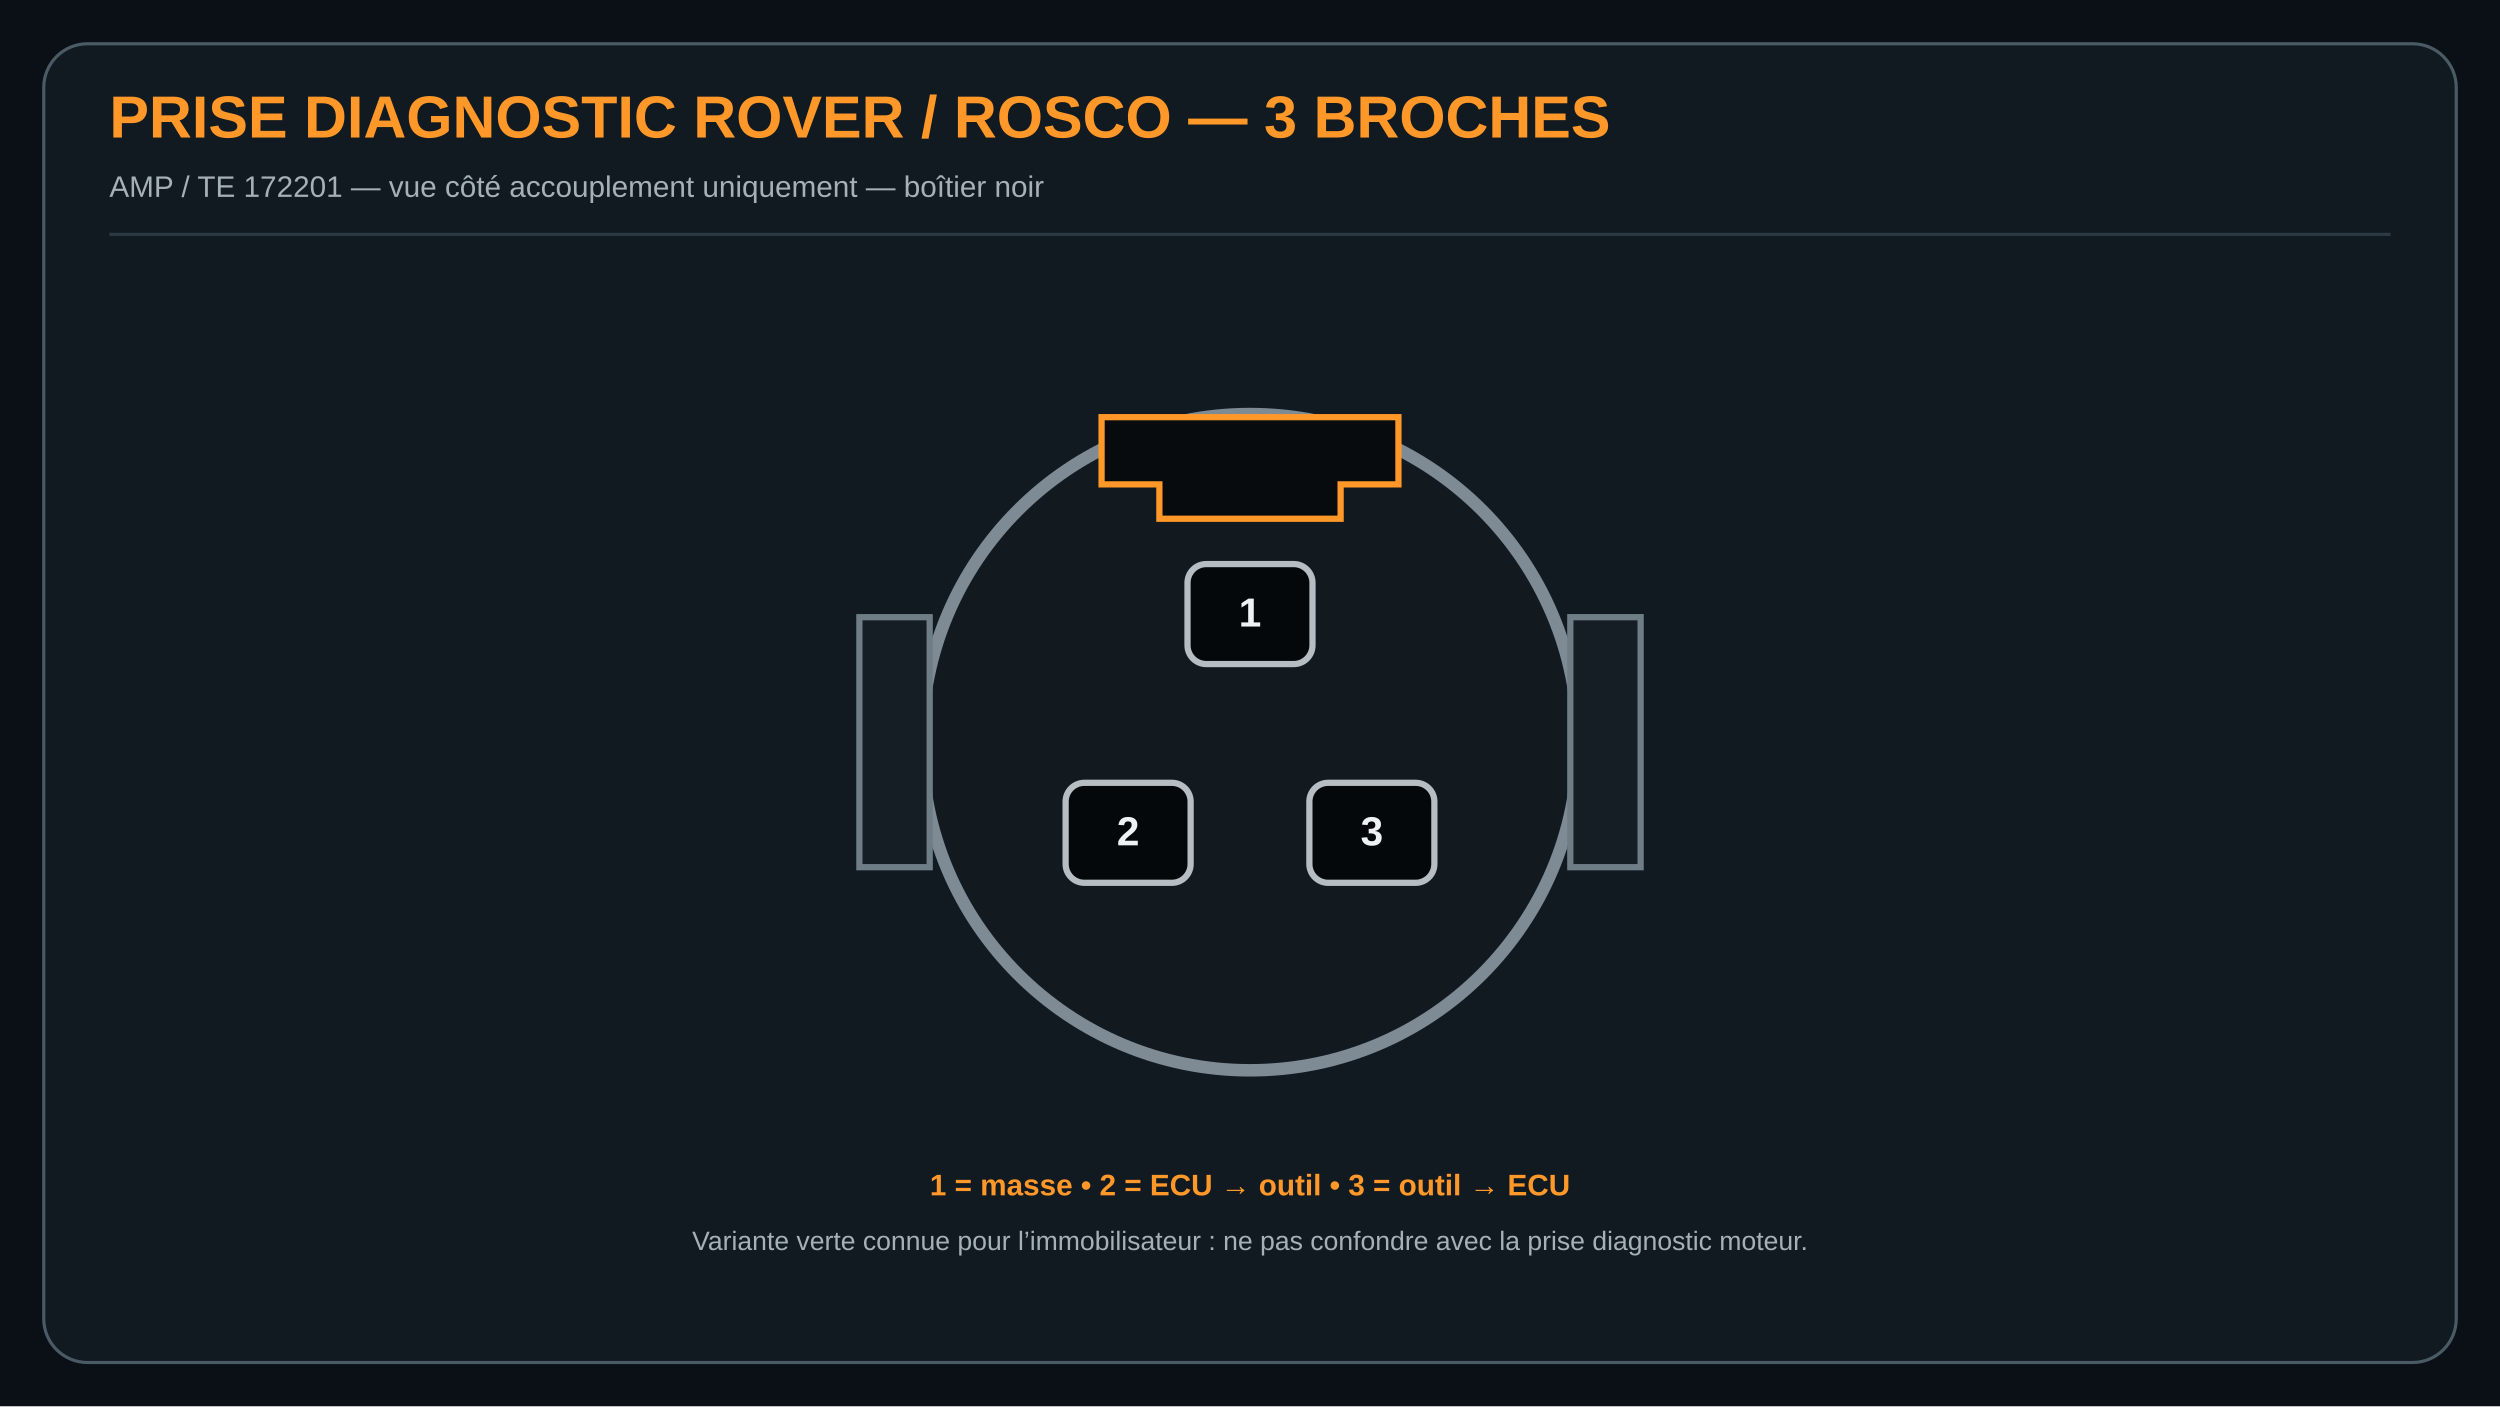
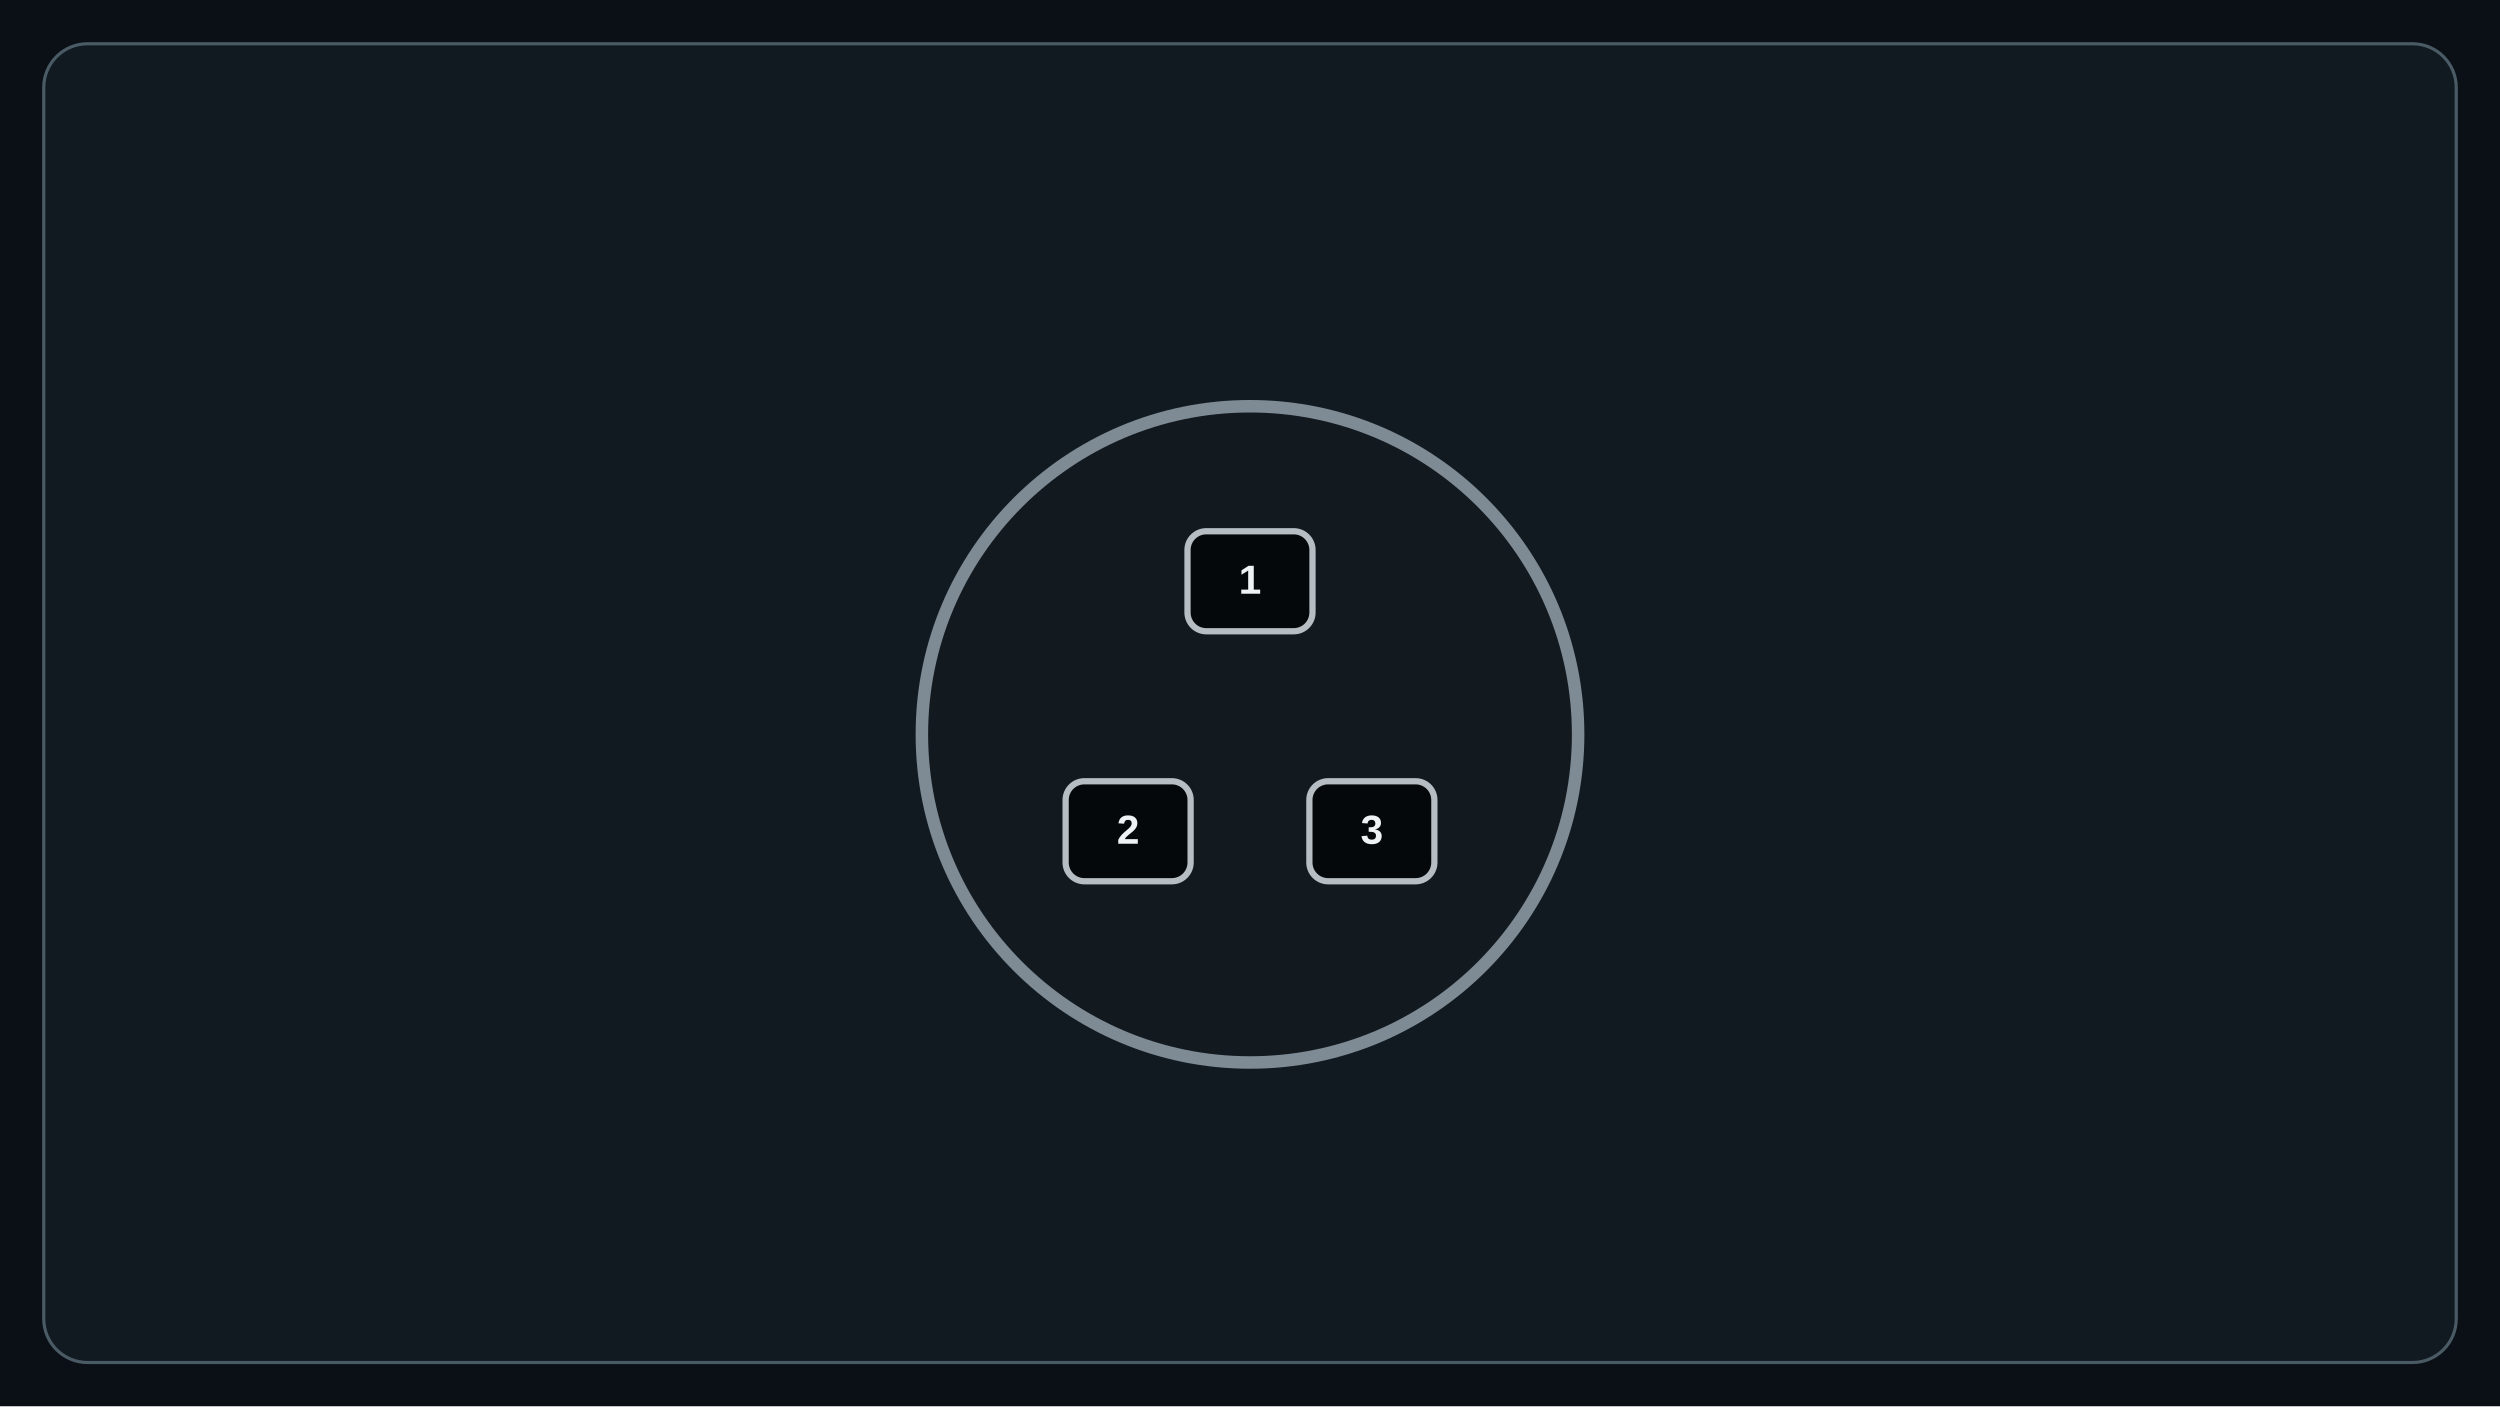
<svg xmlns="http://www.w3.org/2000/svg" width="1600" height="900" viewBox="0 0 1600 900">
  <rect width="1600" height="900" fill="#0a1015" />
  <rect x="28" y="28" width="1544" height="844" rx="28" fill="#111a21" stroke="#4b5b66" stroke-width="2" />
-   <text x="70" y="88" fill="#ff9828" font-family="Segoe UI,Arial,sans-serif" font-size="38" font-weight="800">PRISE DIAGNOSTIC ROVER / ROSCO — 3 BROCHES</text>
-   <text x="70" y="126" fill="#a5b0b7" font-family="Segoe UI,Arial,sans-serif" font-size="19">AMP / TE 172201 — vue côté accouplement uniquement — boîtier noir</text>
-   <line x1="70" y1="150" x2="1530" y2="150" stroke="#2b3a44" stroke-width="2" />
-   <g>
-     <circle cx="800" cy="475" r="210" fill="#12191f" stroke="#7e8b94" stroke-width="8" />
-     <path d="M705,267 H895 V310 H858 V332 H742 V310 H705 Z" fill="#070b0e" stroke="#ff9828" stroke-width="4" />
-     <path d="M550,395 H595 V555 H550 Z M1005,395 H1050 V555 H1005 Z" fill="#151e24" stroke="#6f7d86" stroke-width="4" />
-     <rect x="760" y="361" width="80" height="64" rx="12" fill="#05080a" stroke="#b6bec3" stroke-width="4" />
-     <text x="800" y="401" text-anchor="middle" fill="#eef2f4" font-family="Segoe UI,Arial,sans-serif" font-size="26" font-weight="800">1</text>
-     <rect x="682" y="501" width="80" height="64" rx="12" fill="#05080a" stroke="#b6bec3" stroke-width="4" />
-     <text x="722" y="541" text-anchor="middle" fill="#eef2f4" font-family="Segoe UI,Arial,sans-serif" font-size="26" font-weight="800">2</text>
-     <rect x="838" y="501" width="80" height="64" rx="12" fill="#05080a" stroke="#b6bec3" stroke-width="4" />
-     <text x="878" y="541" text-anchor="middle" fill="#eef2f4" font-family="Segoe UI,Arial,sans-serif" font-size="26" font-weight="800">3</text>
-     <text x="800" y="765" text-anchor="middle" fill="#ff9828" font-family="Segoe UI,Arial,sans-serif" font-size="19" font-weight="700">1 = masse • 2 = ECU → outil • 3 = outil → ECU</text>
-     <text x="800" y="800" text-anchor="middle" fill="#a5b0b7" font-family="Segoe UI,Arial,sans-serif" font-size="17">Variante verte connue pour l’immobilisateur : ne pas confondre avec la prise diagnostic moteur.</text>
-   </g>
+   <circle cx="800" cy="470" r="210" fill="#12191f" stroke="#7e8b94" stroke-width="8" />
+   <rect x="760" y="340" width="80" height="64" rx="12" fill="#05080a" stroke="#b6bec3" stroke-width="4" />
+   <text x="800" y="380" text-anchor="middle" fill="#eef2f4" font-family="Segoe UI,Arial,sans-serif" font-size="26" font-weight="800">1</text>
+   <rect x="682" y="500" width="80" height="64" rx="12" fill="#05080a" stroke="#b6bec3" stroke-width="4" />
+   <text x="722" y="540" text-anchor="middle" fill="#eef2f4" font-family="Segoe UI,Arial,sans-serif" font-size="26" font-weight="800">2</text>
+   <rect x="838" y="500" width="80" height="64" rx="12" fill="#05080a" stroke="#b6bec3" stroke-width="4" />
+   <text x="878" y="540" text-anchor="middle" fill="#eef2f4" font-family="Segoe UI,Arial,sans-serif" font-size="26" font-weight="800">3</text>
</svg>
